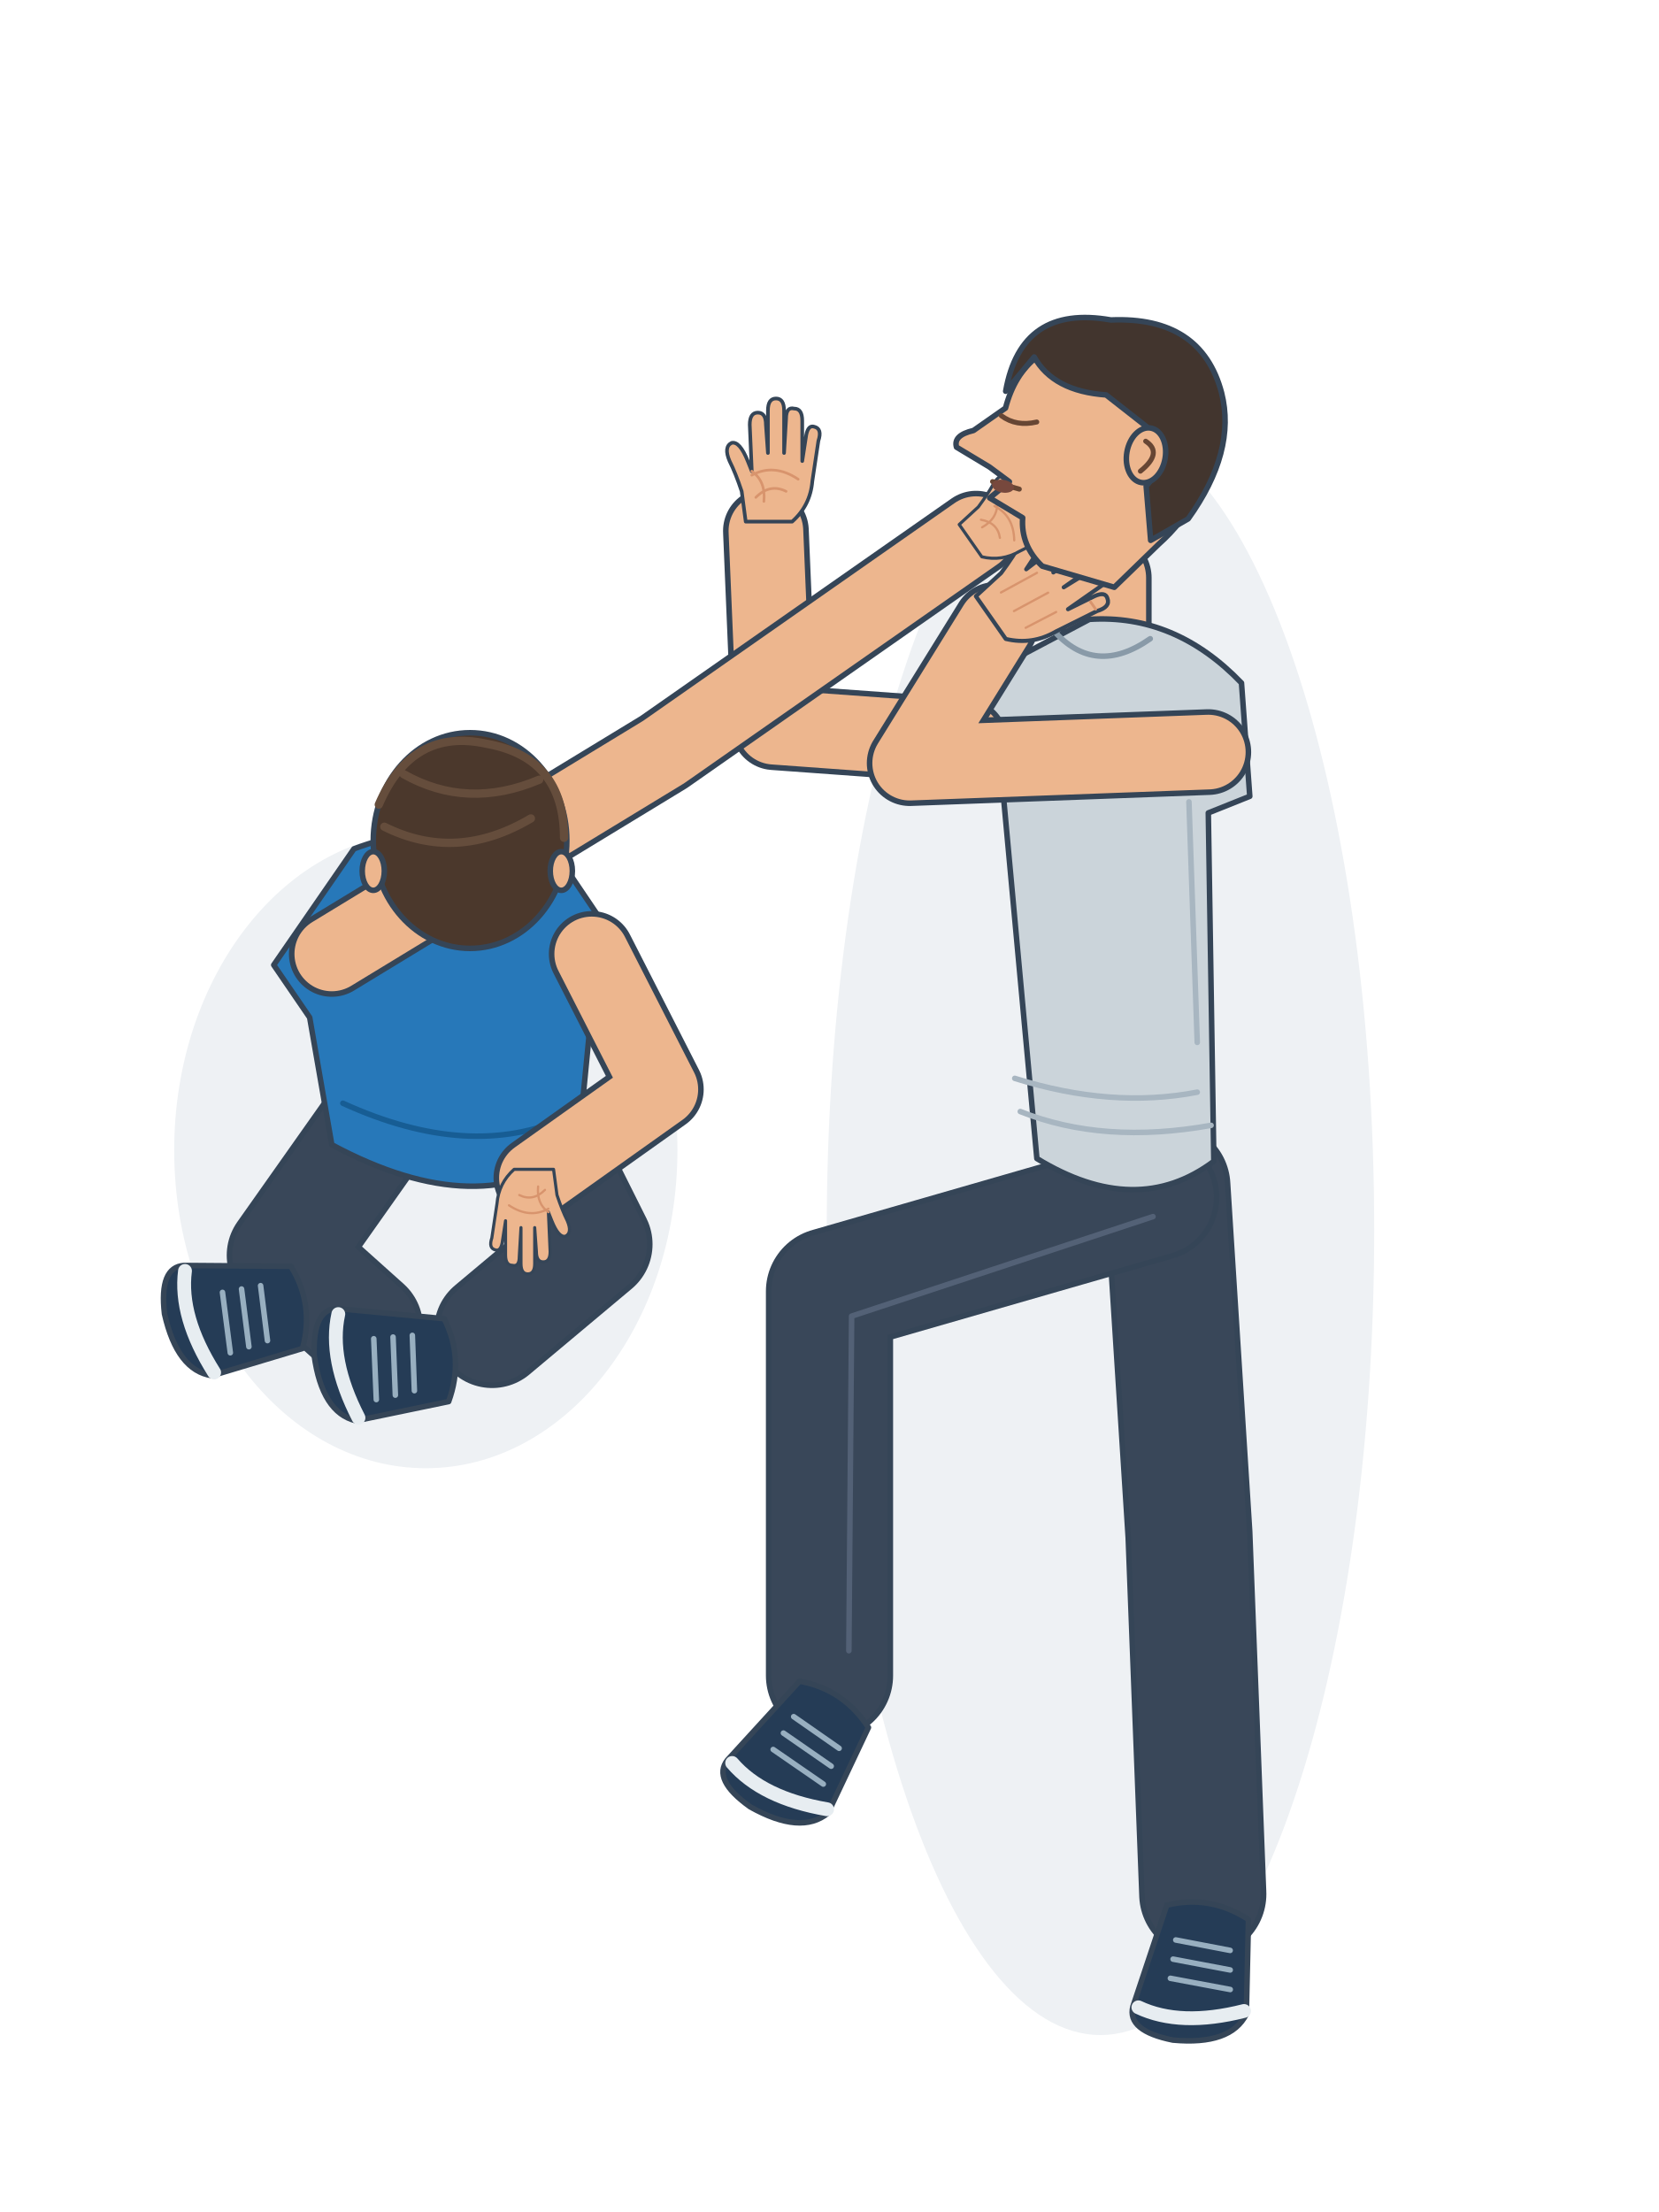
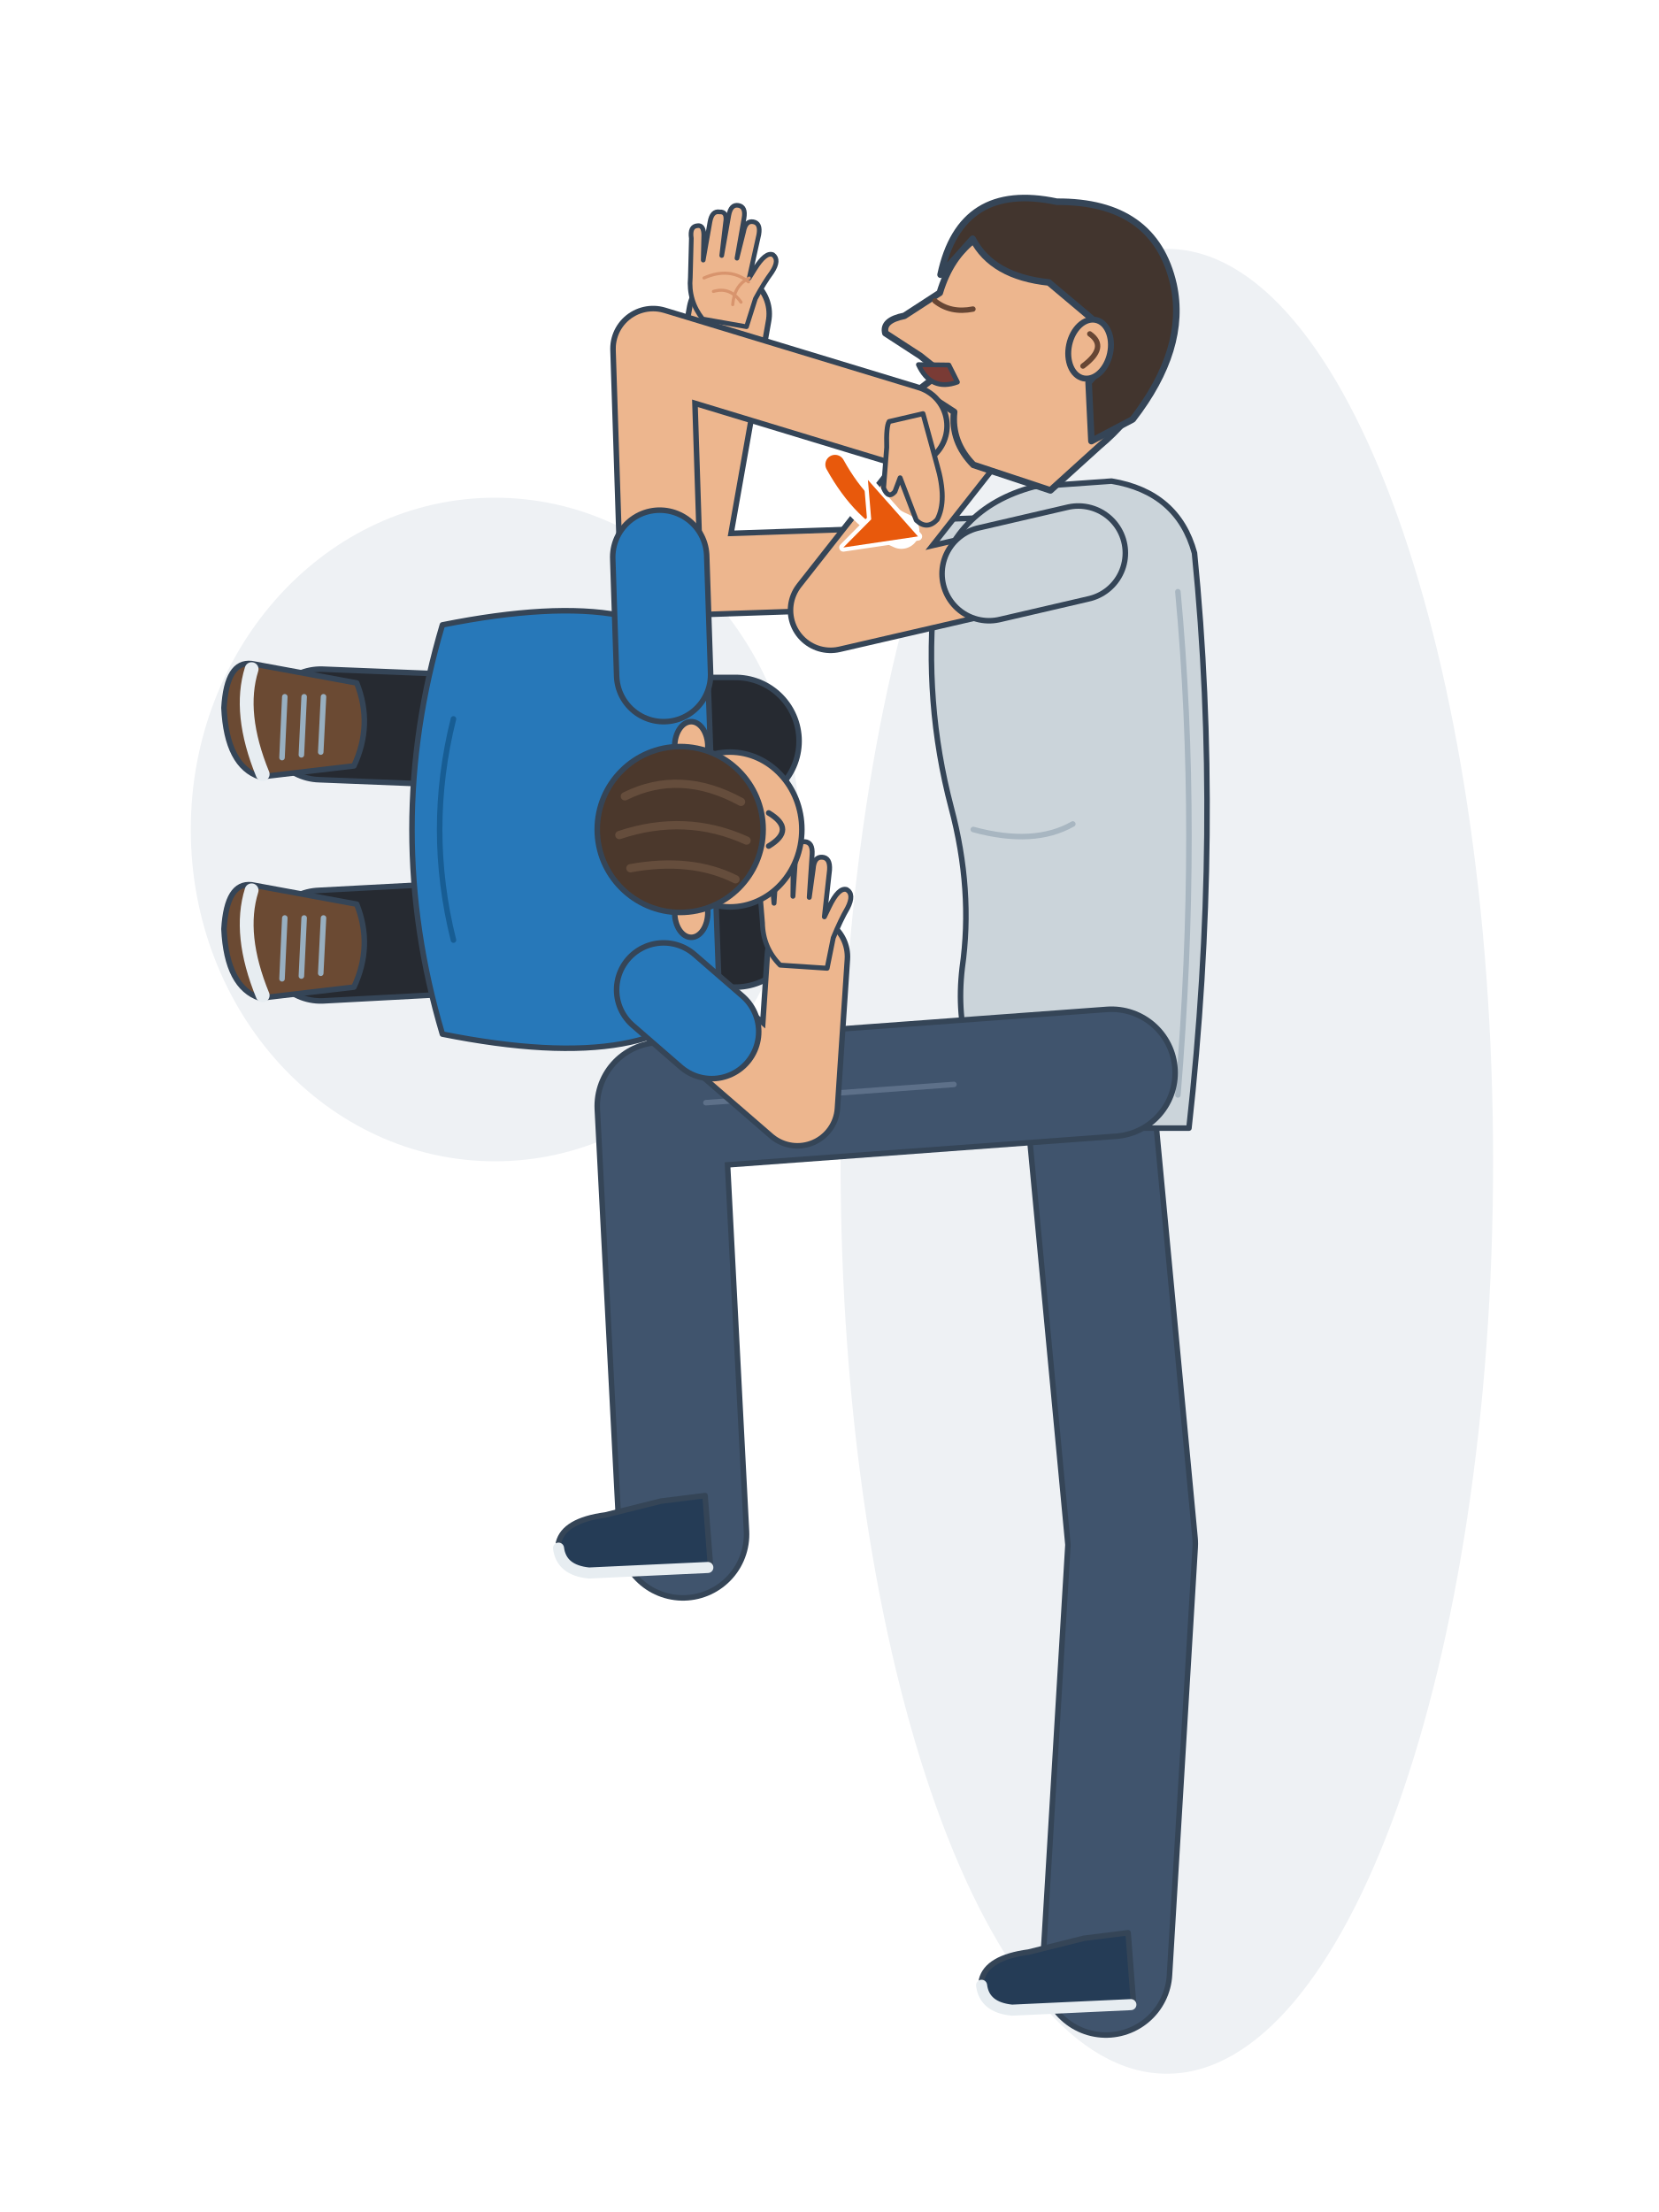
<svg xmlns="http://www.w3.org/2000/svg" width="600" height="800" viewBox="0 0 600 800" role="img">
  <rect width="600" height="800" fill="white" />
-   <ellipse cx="398" cy="445" rx="99" ry="291" fill="#eef1f4" stroke="none" stroke-width="2" />
-   <ellipse cx="154" cy="416" rx="91" ry="115" fill="#eef1f4" stroke="none" stroke-width="2" />
-   <path d="M400 209 L400 243" fill="none" stroke="#354557" stroke-width="33" stroke-linecap="round" stroke-linejoin="round" />
-   <path d="M400 209 L400 243" fill="none" stroke="#edb68e" stroke-width="29" stroke-linecap="round" stroke-linejoin="round" />
-   <path d="M422 429 L430 555 L435 685" fill="none" stroke="#354557" stroke-width="46" stroke-linecap="round" stroke-linejoin="round" />
-   <path d="M422 429 L430 555 L435 685" fill="none" stroke="#394759" stroke-width="42" stroke-linecap="round" stroke-linejoin="round" />
-   <g transform="translate(435 704) rotate(8)">
-     <path d="M-15 -13 Q0 -19 15 -12 L19 22 Q15 34 -6 35 Q-23 34 -22 25 Z" fill="#253c56" stroke="#354557" stroke-width="2" stroke-linecap="round" stroke-linejoin="round" />
-     <path d="M-20 25 Q-4 30 18 21" fill="none" stroke="#e7edf1" stroke-width="5" stroke-linecap="round" stroke-linejoin="round" />
-     <path d="M-10 -1 L10 0 M-10 6 L11 7 M-10 13 L12 14" fill="none" stroke="#98afc0" stroke-width="2" stroke-linecap="round" stroke-linejoin="round" />
+   <ellipse cx="422" cy="420" rx="118" ry="330" fill="#eef1f4" stroke="none" stroke-width="2" />
+   <ellipse cx="179" cy="300" rx="110" ry="120" fill="#eef1f4" stroke="none" stroke-width="2" />
+   <g transform="translate(22 0)">
+     <path d="M372 396 L387.3 558.3 L378 713" fill="none" stroke="#354557" stroke-width="48" stroke-linecap="round" stroke-linejoin="round" />
+     <path d="M372 396 L387.3 558.3 L378 713" fill="none" stroke="#40546d" stroke-width="44" stroke-linecap="round" stroke-linejoin="round" />
+     <g transform="translate(378 713) rotate(0)">
+       <path d="M8 -14 L10 12 L-34 14 Q-46 13 -45 3 Q-43 -5 -28 -7 L-8 -12 Z" fill="#253c56" stroke="#354557" stroke-width="2" stroke-linecap="round" stroke-linejoin="round" />
+       <path d="M9 12 L-34 14 Q-44 13 -45 5" fill="none" stroke="#e7edf1" stroke-width="4" stroke-linecap="round" stroke-linejoin="round" />
+     </g>
+     <path d="M343 204 L225 208 L241.7 113.5" fill="none" stroke="#354557" stroke-width="31" stroke-linecap="round" stroke-linejoin="round" />
+     <path d="M343 204 L225 208 L241.7 113.5" fill="none" stroke="#edb68e" stroke-width="27" stroke-linecap="round" stroke-linejoin="round" />
+     <path d="M343 204 L300.5 205.4" fill="none" stroke="#354557" stroke-width="36" stroke-linecap="round" stroke-linejoin="round" />
+     <path d="M343 204 L300.5 205.4" fill="none" stroke="#cbd4da" stroke-width="32" stroke-linecap="round" stroke-linejoin="round" />
+     <g transform="translate(241.7 113.5) rotate(10) scale(-0.7 0.7)">
+       <path d="M-10 5 L-12 -10 Q-15 -19 -18 -25 Q-21 -32 -17 -34 Q-13 -35 -9 -25 L-7 -20 L-8 -43 Q-8 -49 -4 -49 Q0 -49 0 -43 L1 -29 L1 -50 Q1 -56 5 -56 Q9 -56 9 -50 L9 -29 L10 -46 Q10 -52 14 -51 Q18 -51 18 -45 L18 -25 L20 -38 Q21 -43 24 -42 Q28 -41 26 -35 L23 -15 Q22 -3 13 5 Z" fill="#edb68e" stroke="#354557" stroke-width="2.4" stroke-linecap="round" stroke-linejoin="round" />
+       <path d="M-7 -18 Q4 -24 16 -16 M-5 -7 Q2 -14 10 -10 M-7 -20 Q0 -15 -1 -5" fill="none" stroke="#d8946d" stroke-width="1.6" stroke-linecap="round" stroke-linejoin="round" />
+     </g>
+     <path d="M352 176 Q322 184 316 214 Q312 254 322 292 Q330 322 326 350 Q322 384 344 408 L408 408 Q420 300 410 200 Q404 178 380 174 Z" fill="#cbd4da" stroke="#354557" stroke-width="2" stroke-linecap="round" stroke-linejoin="round" />
+     <path d="M330 300 Q352 306 366 298 M404 214 Q412 300 404 396" fill="none" stroke="#a8b6c1" stroke-width="2" stroke-linecap="round" stroke-linejoin="round" />
+     <path d="M380 388 L217 400 L225 554.9" fill="none" stroke="#354557" stroke-width="48" stroke-linecap="round" stroke-linejoin="round" />
+     <path d="M380 388 L217 400 L225 554.9" fill="none" stroke="#40546d" stroke-width="44" stroke-linecap="round" stroke-linejoin="round" />
+     <g transform="translate(225 554.9) rotate(0)">
+       <path d="M8 -14 L10 12 L-34 14 Q-46 13 -45 3 Q-43 -5 -28 -7 L-8 -12 Z" fill="#253c56" stroke="#354557" stroke-width="2" stroke-linecap="round" stroke-linejoin="round" />
+       <path d="M9 12 L-34 14 Q-44 13 -45 5" fill="none" stroke="#e7edf1" stroke-width="4" stroke-linecap="round" stroke-linejoin="round" />
+     </g>
+     <path d="M323 392.2 L233.3 398.8" fill="none" stroke="#5d7089" stroke-width="2" stroke-linecap="round" stroke-linejoin="round" />
+     <path d="M368 200 L278.4 220.7 L334 150" fill="none" stroke="#354557" stroke-width="31" stroke-linecap="round" stroke-linejoin="round" />
+     <path d="M368 200 L278.4 220.7 L334 150" fill="none" stroke="#edb68e" stroke-width="27" stroke-linecap="round" stroke-linejoin="round" />
+     <path d="M368 200 L335.7 207.5" fill="none" stroke="#354557" stroke-width="36" stroke-linecap="round" stroke-linejoin="round" />
+     <path d="M368 200 L335.7 207.5" fill="none" stroke="#cbd4da" stroke-width="32" stroke-linecap="round" stroke-linejoin="round" />
+     <g transform="translate(334 150) rotate(28.2) scale(0.7)">
+       <path d="M-10 5 L-12 -10 Q-15 -19 -18 -25 Q-21 -32 -17 -34 Q-13 -35 -9 -25 L-7 -20 L-8 -43 Q-8 -49 -4 -49 Q0 -49 0 -43 L1 -29 L1 -50 Q1 -56 5 -56 Q9 -56 9 -50 L9 -29 L10 -46 Q10 -52 14 -51 Q18 -51 18 -45 L18 -25 L20 -38 Q21 -43 24 -42 Q28 -41 26 -35 L23 -15 Q22 -3 13 5 Z" fill="#edb68e" stroke="#354557" stroke-width="2.4" stroke-linecap="round" stroke-linejoin="round" />
+     </g>
+     <g transform="translate(352 122) rotate(12) scale(1.08)">
+       <path d="M18 -40 Q40 -35 42 -11 Q44 12 29 31 L16 49 L-11 46 Q-20 40 -21 30 L-34 25 L-28 18 L-36 14 L-49 9 Q-51 5 -44 2 L-34 -8 Q-32 -33 -6 -39 Z" fill="#edb68e" stroke="#354557" stroke-width="2.2" stroke-linecap="round" stroke-linejoin="round" />
+       <path d="M-35 -14 Q-35 -46 -2 -46 Q30 -53 42 -27 Q51 -7 38 20 L26 30 L21 11 Q30 -4 16 -11 L1 -19 Q-18 -17 -27 -28 Z" fill="#42352e" stroke="#354557" stroke-width="2.2" stroke-linecap="round" stroke-linejoin="round" />
+       <ellipse cx="19" cy="0" rx="7" ry="10" fill="#edb68e" stroke="#354557" stroke-width="2" />
+       <path d="M18 -5 Q25 -2 18 6 M-35 -5 Q-29 -2 -22 -5" fill="none" stroke="#674634" stroke-width="1.8" stroke-linecap="round" stroke-linejoin="round" />
+       <path d="M-36 17 Q-30 25 -22 20 L-26 15 Z" fill="#7a3b35" stroke="#354557" stroke-width="1.6" stroke-linecap="round" stroke-linejoin="round" />
+     </g>
+     <path d="M280 168 Q290 186 304 192" fill="none" stroke="#fff" stroke-width="13" stroke-linecap="round" stroke-linejoin="round" />
+     <path d="M280 168 Q290 186 304 192" fill="none" stroke="#e8590c" stroke-width="7" stroke-linecap="round" stroke-linejoin="round" />
+     <g transform="translate(310 194) rotate(20)">
+       <path d="M0 0 L-24 -13 L-18 0 L-24 13 Z" fill="#e8590c" stroke="#fff" stroke-width="3" stroke-linecap="round" stroke-linejoin="round" />
+       <path d="M0 0 L-24 -13 L-18 0 L-24 13 Z" fill="#e8590c" stroke="none" stroke-width="2" stroke-linecap="round" stroke-linejoin="round" />
+     </g>
  </g>
-   <path d="M418 433 L300 467 L300 606" fill="none" stroke="#354557" stroke-width="46" stroke-linecap="round" stroke-linejoin="round" />
-   <path d="M418 433 L300 467 L300 606" fill="none" stroke="#394759" stroke-width="42" stroke-linecap="round" stroke-linejoin="round" />
-   <g transform="translate(295 627) rotate(32)">
-     <path d="M-15 -13 Q0 -19 15 -12 L19 22 Q15 34 -6 35 Q-23 34 -22 25 Z" fill="#253c56" stroke="#354557" stroke-width="2" stroke-linecap="round" stroke-linejoin="round" />
-     <path d="M-20 25 Q-4 30 18 21" fill="none" stroke="#e7edf1" stroke-width="5" stroke-linecap="round" stroke-linejoin="round" />
-     <path d="M-10 -1 L10 0 M-10 6 L11 7 M-10 13 L12 14" fill="none" stroke="#98afc0" stroke-width="2" stroke-linecap="round" stroke-linejoin="round" />
+   <g transform="translate(-26 0)">
+     <path d="M292 268 L142 262" fill="none" stroke="#354557" stroke-width="42" stroke-linecap="round" stroke-linejoin="round" />
+     <path d="M292 268 L142 262" fill="none" stroke="#262a31" stroke-width="38" stroke-linecap="round" stroke-linejoin="round" />
+     <path d="M292 334 L142 342" fill="none" stroke="#354557" stroke-width="42" stroke-linecap="round" stroke-linejoin="round" />
+     <path d="M292 334 L142 342" fill="none" stroke="#262a31" stroke-width="38" stroke-linecap="round" stroke-linejoin="round" />
+     <g transform="translate(142 262) rotate(90)">
+       <path d="M-15 -13 Q0 -19 15 -12 L19 22 Q15 34 -6 35 Q-23 34 -22 25 Z" fill="#6b4a33" stroke="#354557" stroke-width="2" stroke-linecap="round" stroke-linejoin="round" />
+       <path d="M-20 25 Q-4 30 18 21" fill="none" stroke="#e7edf1" stroke-width="5" stroke-linecap="round" stroke-linejoin="round" />
+       <path d="M-10 -1 L10 0 M-10 6 L11 7 M-10 13 L12 14" fill="none" stroke="#98afc0" stroke-width="2" stroke-linecap="round" stroke-linejoin="round" />
+     </g>
+     <g transform="translate(142 342) rotate(90)">
+       <path d="M-15 -13 Q0 -19 15 -12 L19 22 Q15 34 -6 35 Q-23 34 -22 25 Z" fill="#6b4a33" stroke="#354557" stroke-width="2" stroke-linecap="round" stroke-linejoin="round" />
+       <path d="M-20 25 Q-4 30 18 21" fill="none" stroke="#e7edf1" stroke-width="5" stroke-linecap="round" stroke-linejoin="round" />
+       <path d="M-10 -1 L10 0 M-10 6 L11 7 M-10 13 L12 14" fill="none" stroke="#98afc0" stroke-width="2" stroke-linecap="round" stroke-linejoin="round" />
+     </g>
+     <path d="M212 268 L292 268" fill="none" stroke="#354557" stroke-width="48" stroke-linecap="round" stroke-linejoin="round" />
+     <path d="M212 268 L292 268" fill="none" stroke="#262a31" stroke-width="44" stroke-linecap="round" stroke-linejoin="round" />
+     <path d="M212 334 L292 334" fill="none" stroke="#354557" stroke-width="48" stroke-linecap="round" stroke-linejoin="round" />
+     <path d="M212 334 L292 334" fill="none" stroke="#262a31" stroke-width="44" stroke-linecap="round" stroke-linejoin="round" />
+     <path d="M186 226 Q266 210 282 244 L286 356 Q266 390 186 374 Q164 300 186 226 Z" fill="#2778b9" stroke="#354557" stroke-width="2" stroke-linecap="round" stroke-linejoin="round" />
+     <path d="M190 260 Q180 300 190 340" fill="none" stroke="#175d94" stroke-width="2" stroke-linecap="round" stroke-linejoin="round" />
+     <path d="M266 358 L314.4 399.9 L318 346" fill="none" stroke="#354557" stroke-width="31" stroke-linecap="round" stroke-linejoin="round" />
+     <path d="M266 358 L314.4 399.9 L318 346" fill="none" stroke="#edb68e" stroke-width="27" stroke-linecap="round" stroke-linejoin="round" />
+     <path d="M266 358 L283.4 373.1" fill="none" stroke="#354557" stroke-width="36" stroke-linecap="round" stroke-linejoin="round" />
+     <path d="M266 358 L283.4 373.1" fill="none" stroke="#2778b9" stroke-width="32" stroke-linecap="round" stroke-linejoin="round" />
+     <g transform="translate(318 346) rotate(3.8) scale(-0.74 0.74)">
+       <path d="M-10 5 L-12 -10 Q-15 -19 -18 -25 Q-21 -32 -17 -34 Q-13 -35 -9 -25 L-7 -20 L-8 -43 Q-8 -49 -4 -49 Q0 -49 0 -43 L1 -29 L1 -50 Q1 -56 5 -56 Q9 -56 9 -50 L9 -29 L10 -46 Q10 -52 14 -51 Q18 -51 18 -45 L18 -25 L20 -38 Q21 -43 24 -42 Q28 -41 26 -35 L23 -15 Q22 -3 13 5 Z" fill="#edb68e" stroke="#354557" stroke-width="2.4" stroke-linecap="round" stroke-linejoin="round" />
+     </g>
+     <path d="M266 244 L262.2 126.1 L354 154" fill="none" stroke="#354557" stroke-width="31" stroke-linecap="round" stroke-linejoin="round" />
+     <path d="M266 244 L262.2 126.1 L354 154" fill="none" stroke="#edb68e" stroke-width="27" stroke-linecap="round" stroke-linejoin="round" />
+     <path d="M266 244 L264.6 201.5" fill="none" stroke="#354557" stroke-width="36" stroke-linecap="round" stroke-linejoin="round" />
+     <path d="M266 244 L264.6 201.5" fill="none" stroke="#2778b9" stroke-width="32" stroke-linecap="round" stroke-linejoin="round" />
+     <g transform="translate(354 154) rotate(166.9) scale(0.74)">
+       <path d="M-9 4 L-10 -22 Q-11 -40 -4 -48 Q2 -52 6 -46 L9 -24 L13 -30 Q17 -33 18 -27 L12 -8 Q10 2 8 4 Z" fill="#edb68e" stroke="#354557" stroke-width="2.4" stroke-linecap="round" stroke-linejoin="round" />
+     </g>
+     <g transform="translate(276 300) rotate(0)">
+       <ellipse cx="0" cy="-30" rx="6" ry="9" fill="#edb68e" stroke="#354557" stroke-width="2" />
+       <ellipse cx="0" cy="30" rx="6" ry="9" fill="#edb68e" stroke="#354557" stroke-width="2" />
+       <ellipse cx="14" cy="0" rx="26" ry="28" fill="#edb68e" stroke="#354557" stroke-width="2" />
+       <path d="M28 -6 Q38 0 28 6" fill="#edb68e" stroke="#354557" stroke-width="2" stroke-linecap="round" stroke-linejoin="round" />
+       <circle cx="-4" cy="0" r="30" fill="#4b382c" stroke="#354557" stroke-width="2" />
+       <path d="M-24 -12 Q-4 -22 18 -10 M-26 2 Q-2 -6 20 4 M-22 14 Q0 10 16 18" fill="none" stroke="#654d3c" stroke-width="3" stroke-linecap="round" stroke-linejoin="round" />
+     </g>
  </g>
-   <path d="M417 440 L308 476 L307 597" fill="none" stroke="#536176" stroke-width="2" stroke-linecap="round" stroke-linejoin="round" />
-   <path d="M394 224 Q425 222 449 247 L452 288 L437 294 L439 420 Q411 441 375 419 L363 289 L345 284 L343 251 Z" fill="#cbd4da" stroke="#354557" stroke-width="2" stroke-linecap="round" stroke-linejoin="round" />
-   <path d="M381 228 Q396 245 416 231" fill="none" stroke="#899aa8" stroke-width="2" stroke-linecap="round" stroke-linejoin="round" />
-   <path d="M367 390 Q402 401 433 395 M369 402 Q399 414 438 407 M430 290 L433 377" fill="none" stroke="#a8b6c1" stroke-width="2" stroke-linecap="round" stroke-linejoin="round" />
-   <path d="M349 268 L280 263 L277 192" fill="none" stroke="#354557" stroke-width="31" stroke-linecap="round" stroke-linejoin="round" />
-   <path d="M349 268 L280 263 L277 192" fill="none" stroke="#edb68e" stroke-width="27" stroke-linecap="round" stroke-linejoin="round" />
-   <g transform="translate(277 185) rotate(0) scale(0.73)">
-     <path d="M-10 5 L-12 -10 Q-15 -19 -18 -25 Q-21 -32 -17 -34 Q-13 -35 -9 -25 L-7 -20 L-8 -43 Q-8 -49 -4 -49 Q0 -49 0 -43 L1 -29 L1 -50 Q1 -56 5 -56 Q9 -56 9 -50 L9 -29 L10 -46 Q10 -52 14 -51 Q18 -51 18 -45 L18 -25 L20 -38 Q21 -43 24 -42 Q28 -41 26 -35 L23 -15 Q22 -3 13 5 Z" fill="#edb68e" stroke="#354557" stroke-width="1.8" stroke-linecap="round" stroke-linejoin="round" />
-     <path d="M-7 -18 Q4 -24 16 -16 M-5 -7 Q2 -14 10 -10 M-7 -20 Q0 -15 -1 -5" fill="none" stroke="#d8946d" stroke-width="1.3" stroke-linecap="round" stroke-linejoin="round" />
-   </g>
-   <path d="M139 403 L103 454 L132 480" fill="none" stroke="#354557" stroke-width="42" stroke-linecap="round" stroke-linejoin="round" />
-   <path d="M139 403 L103 454 L132 480" fill="none" stroke="#394759" stroke-width="38" stroke-linecap="round" stroke-linejoin="round" />
-   <g transform="translate(95 475) rotate(80)">
-     <path d="M-15 -13 Q0 -19 15 -12 L19 22 Q15 34 -6 35 Q-23 34 -22 25 Z" fill="#253c56" stroke="#354557" stroke-width="2" stroke-linecap="round" stroke-linejoin="round" />
-     <path d="M-20 25 Q-4 30 18 21" fill="none" stroke="#e7edf1" stroke-width="5" stroke-linecap="round" stroke-linejoin="round" />
-     <path d="M-10 -1 L10 0 M-10 6 L11 7 M-10 13 L12 14" fill="none" stroke="#98afc0" stroke-width="2" stroke-linecap="round" stroke-linejoin="round" />
-   </g>
-   <path d="M193 406 L215 450 L178 481" fill="none" stroke="#354557" stroke-width="42" stroke-linecap="round" stroke-linejoin="round" />
-   <path d="M193 406 L215 450 L178 481" fill="none" stroke="#394759" stroke-width="38" stroke-linecap="round" stroke-linejoin="round" />
-   <g transform="translate(149 493) rotate(85)">
-     <path d="M-15 -13 Q0 -19 15 -12 L19 22 Q15 34 -6 35 Q-23 34 -22 25 Z" fill="#253c56" stroke="#354557" stroke-width="2" stroke-linecap="round" stroke-linejoin="round" />
-     <path d="M-20 25 Q-4 30 18 21" fill="none" stroke="#e7edf1" stroke-width="5" stroke-linecap="round" stroke-linejoin="round" />
-     <path d="M-10 -1 L10 0 M-10 6 L11 7 M-10 13 L12 14" fill="none" stroke="#98afc0" stroke-width="2" stroke-linecap="round" stroke-linejoin="round" />
-   </g>
-   <path d="M128 307 Q168 292 204 313 L229 350 L213 375 L209 416 Q174 443 120 414 L112 368 L99 349 Z" fill="#2778b9" stroke="#354557" stroke-width="2" stroke-linecap="round" stroke-linejoin="round" />
-   <path d="M124 399 Q170 420 205 404 M133 318 Q159 335 177 317" fill="none" stroke="#175d94" stroke-width="2" stroke-linecap="round" stroke-linejoin="round" />
-   <path d="M437 272 L329 276 L360 226" fill="none" stroke="#354557" stroke-width="31" stroke-linecap="round" stroke-linejoin="round" />
-   <path d="M437 272 L329 276 L360 226" fill="none" stroke="#edb68e" stroke-width="27" stroke-linecap="round" stroke-linejoin="round" />
-   <g transform="translate(361 220) rotate(55) scale(0.82)">
-     <path d="M-10 5 L-12 -10 Q-15 -19 -18 -25 Q-21 -32 -17 -34 Q-13 -35 -9 -25 L-7 -20 L-8 -43 Q-8 -49 -4 -49 Q0 -49 0 -43 L1 -29 L1 -50 Q1 -56 5 -56 Q9 -56 9 -50 L9 -29 L10 -46 Q10 -52 14 -51 Q18 -51 18 -45 L18 -25 L20 -38 Q21 -43 24 -42 Q28 -41 26 -35 L23 -15 Q22 -3 13 5 Z" fill="#edb68e" stroke="#354557" stroke-width="1.8" stroke-linecap="round" stroke-linejoin="round" />
-     <path d="M-5 -43 l4 0" fill="none" stroke="#d8946d" stroke-width="1.2" stroke-linecap="round" stroke-linejoin="round" />
-     <path d="M3 -49 l4 0" fill="none" stroke="#d8946d" stroke-width="1.2" stroke-linecap="round" stroke-linejoin="round" />
-     <path d="M12 -44 l4 0" fill="none" stroke="#d8946d" stroke-width="1.2" stroke-linecap="round" stroke-linejoin="round" />
-     <path d="M21 -35 l4 0" fill="none" stroke="#d8946d" stroke-width="1.2" stroke-linecap="round" stroke-linejoin="round" />
-     <path d="M-5 -5 L-3 -23 M5 -5 L7 -22 M14 -5 L16 -20" fill="none" stroke="#d8946d" stroke-width="1" stroke-linecap="round" stroke-linejoin="round" />
-   </g>
-   <path d="M120 345 L240 272 L353 193" fill="none" stroke="#354557" stroke-width="31" stroke-linecap="round" stroke-linejoin="round" />
-   <path d="M120 345 L240 272 L353 193" fill="none" stroke="#edb68e" stroke-width="27" stroke-linecap="round" stroke-linejoin="round" />
-   <path d="M214 345 L239 394 L194 426" fill="none" stroke="#354557" stroke-width="31" stroke-linecap="round" stroke-linejoin="round" />
-   <path d="M214 345 L239 394 L194 426" fill="none" stroke="#edb68e" stroke-width="27" stroke-linecap="round" stroke-linejoin="round" />
-   <g transform="translate(353 193) rotate(55) scale(0.62)">
-     <path d="M-10 5 L-12 -10 Q-15 -19 -18 -25 Q-21 -32 -17 -34 Q-13 -35 -9 -25 L-7 -20 L-8 -43 Q-8 -49 -4 -49 Q0 -49 0 -43 L1 -29 L1 -50 Q1 -56 5 -56 Q9 -56 9 -50 L9 -29 L10 -46 Q10 -52 14 -51 Q18 -51 18 -45 L18 -25 L20 -38 Q21 -43 24 -42 Q28 -41 26 -35 L23 -15 Q22 -3 13 5 Z" fill="#edb68e" stroke="#354557" stroke-width="1.8" stroke-linecap="round" stroke-linejoin="round" />
-     <path d="M-7 -18 Q4 -24 16 -16 M-5 -7 Q2 -14 10 -10 M-7 -20 Q0 -15 -1 -5" fill="none" stroke="#d8946d" stroke-width="1.3" stroke-linecap="round" stroke-linejoin="round" />
-   </g>
-   <g transform="translate(194 426) rotate(180) scale(0.62)">
-     <path d="M-10 5 L-12 -10 Q-15 -19 -18 -25 Q-21 -32 -17 -34 Q-13 -35 -9 -25 L-7 -20 L-8 -43 Q-8 -49 -4 -49 Q0 -49 0 -43 L1 -29 L1 -50 Q1 -56 5 -56 Q9 -56 9 -50 L9 -29 L10 -46 Q10 -52 14 -51 Q18 -51 18 -45 L18 -25 L20 -38 Q21 -43 24 -42 Q28 -41 26 -35 L23 -15 Q22 -3 13 5 Z" fill="#edb68e" stroke="#354557" stroke-width="1.8" stroke-linecap="round" stroke-linejoin="round" />
-     <path d="M-7 -18 Q4 -24 16 -16 M-5 -7 Q2 -14 10 -10 M-7 -20 Q0 -15 -1 -5" fill="none" stroke="#d8946d" stroke-width="1.3" stroke-linecap="round" stroke-linejoin="round" />
-   </g>
-   <g transform="rotate(10 399 166)">
-     <path d="M413 122 Q435 127 437 151 Q439 174 424 193 L411 211 L384 208 Q375 202 374 192 L361 187 L367 180 L359 176 L346 171 Q344 167 351 164 L361 154 Q363 129 389 123 Z" fill="#edb68e" stroke="#354557" stroke-width="2" stroke-linecap="round" stroke-linejoin="round" />
-     <path d="M360 148 Q360 116 393 116 Q425 109 437 135 Q446 155 433 182 L421 192 L416 173 Q425 158 411 151 L396 143 Q377 145 368 134 Z" fill="#42352e" stroke="#354557" stroke-width="2" stroke-linecap="round" stroke-linejoin="round" />
-     <ellipse cx="414" cy="162" rx="7" ry="10" fill="#edb68e" stroke="#354557" stroke-width="2" />
-     <path d="M413 157 Q420 160 413 168 M360 157 Q366 160 373 157 M361 181 L371 182" fill="none" stroke="#674634" stroke-width="1.8" stroke-linecap="round" stroke-linejoin="round" />
-     <ellipse cx="365" cy="182" rx="4" ry="2.3" fill="#77483d" stroke="none" stroke-width="2" />
-   </g>
-   <ellipse cx="170" cy="304" rx="35" ry="39" fill="#4b382c" stroke="#354557" stroke-width="2" />
-   <path d="M137 291 Q149 263 176 269 Q204 274 204 303 M146 280 Q169 293 195 282 M139 299 Q165 312 192 296" fill="none" stroke="#654d3c" stroke-width="3" stroke-linecap="round" stroke-linejoin="round" />
-   <ellipse cx="135" cy="315" rx="4" ry="7" fill="#edb68e" stroke="#354557" stroke-width="2" />
-   <ellipse cx="203" cy="315" rx="4" ry="7" fill="#edb68e" stroke="#354557" stroke-width="2" />
</svg>
